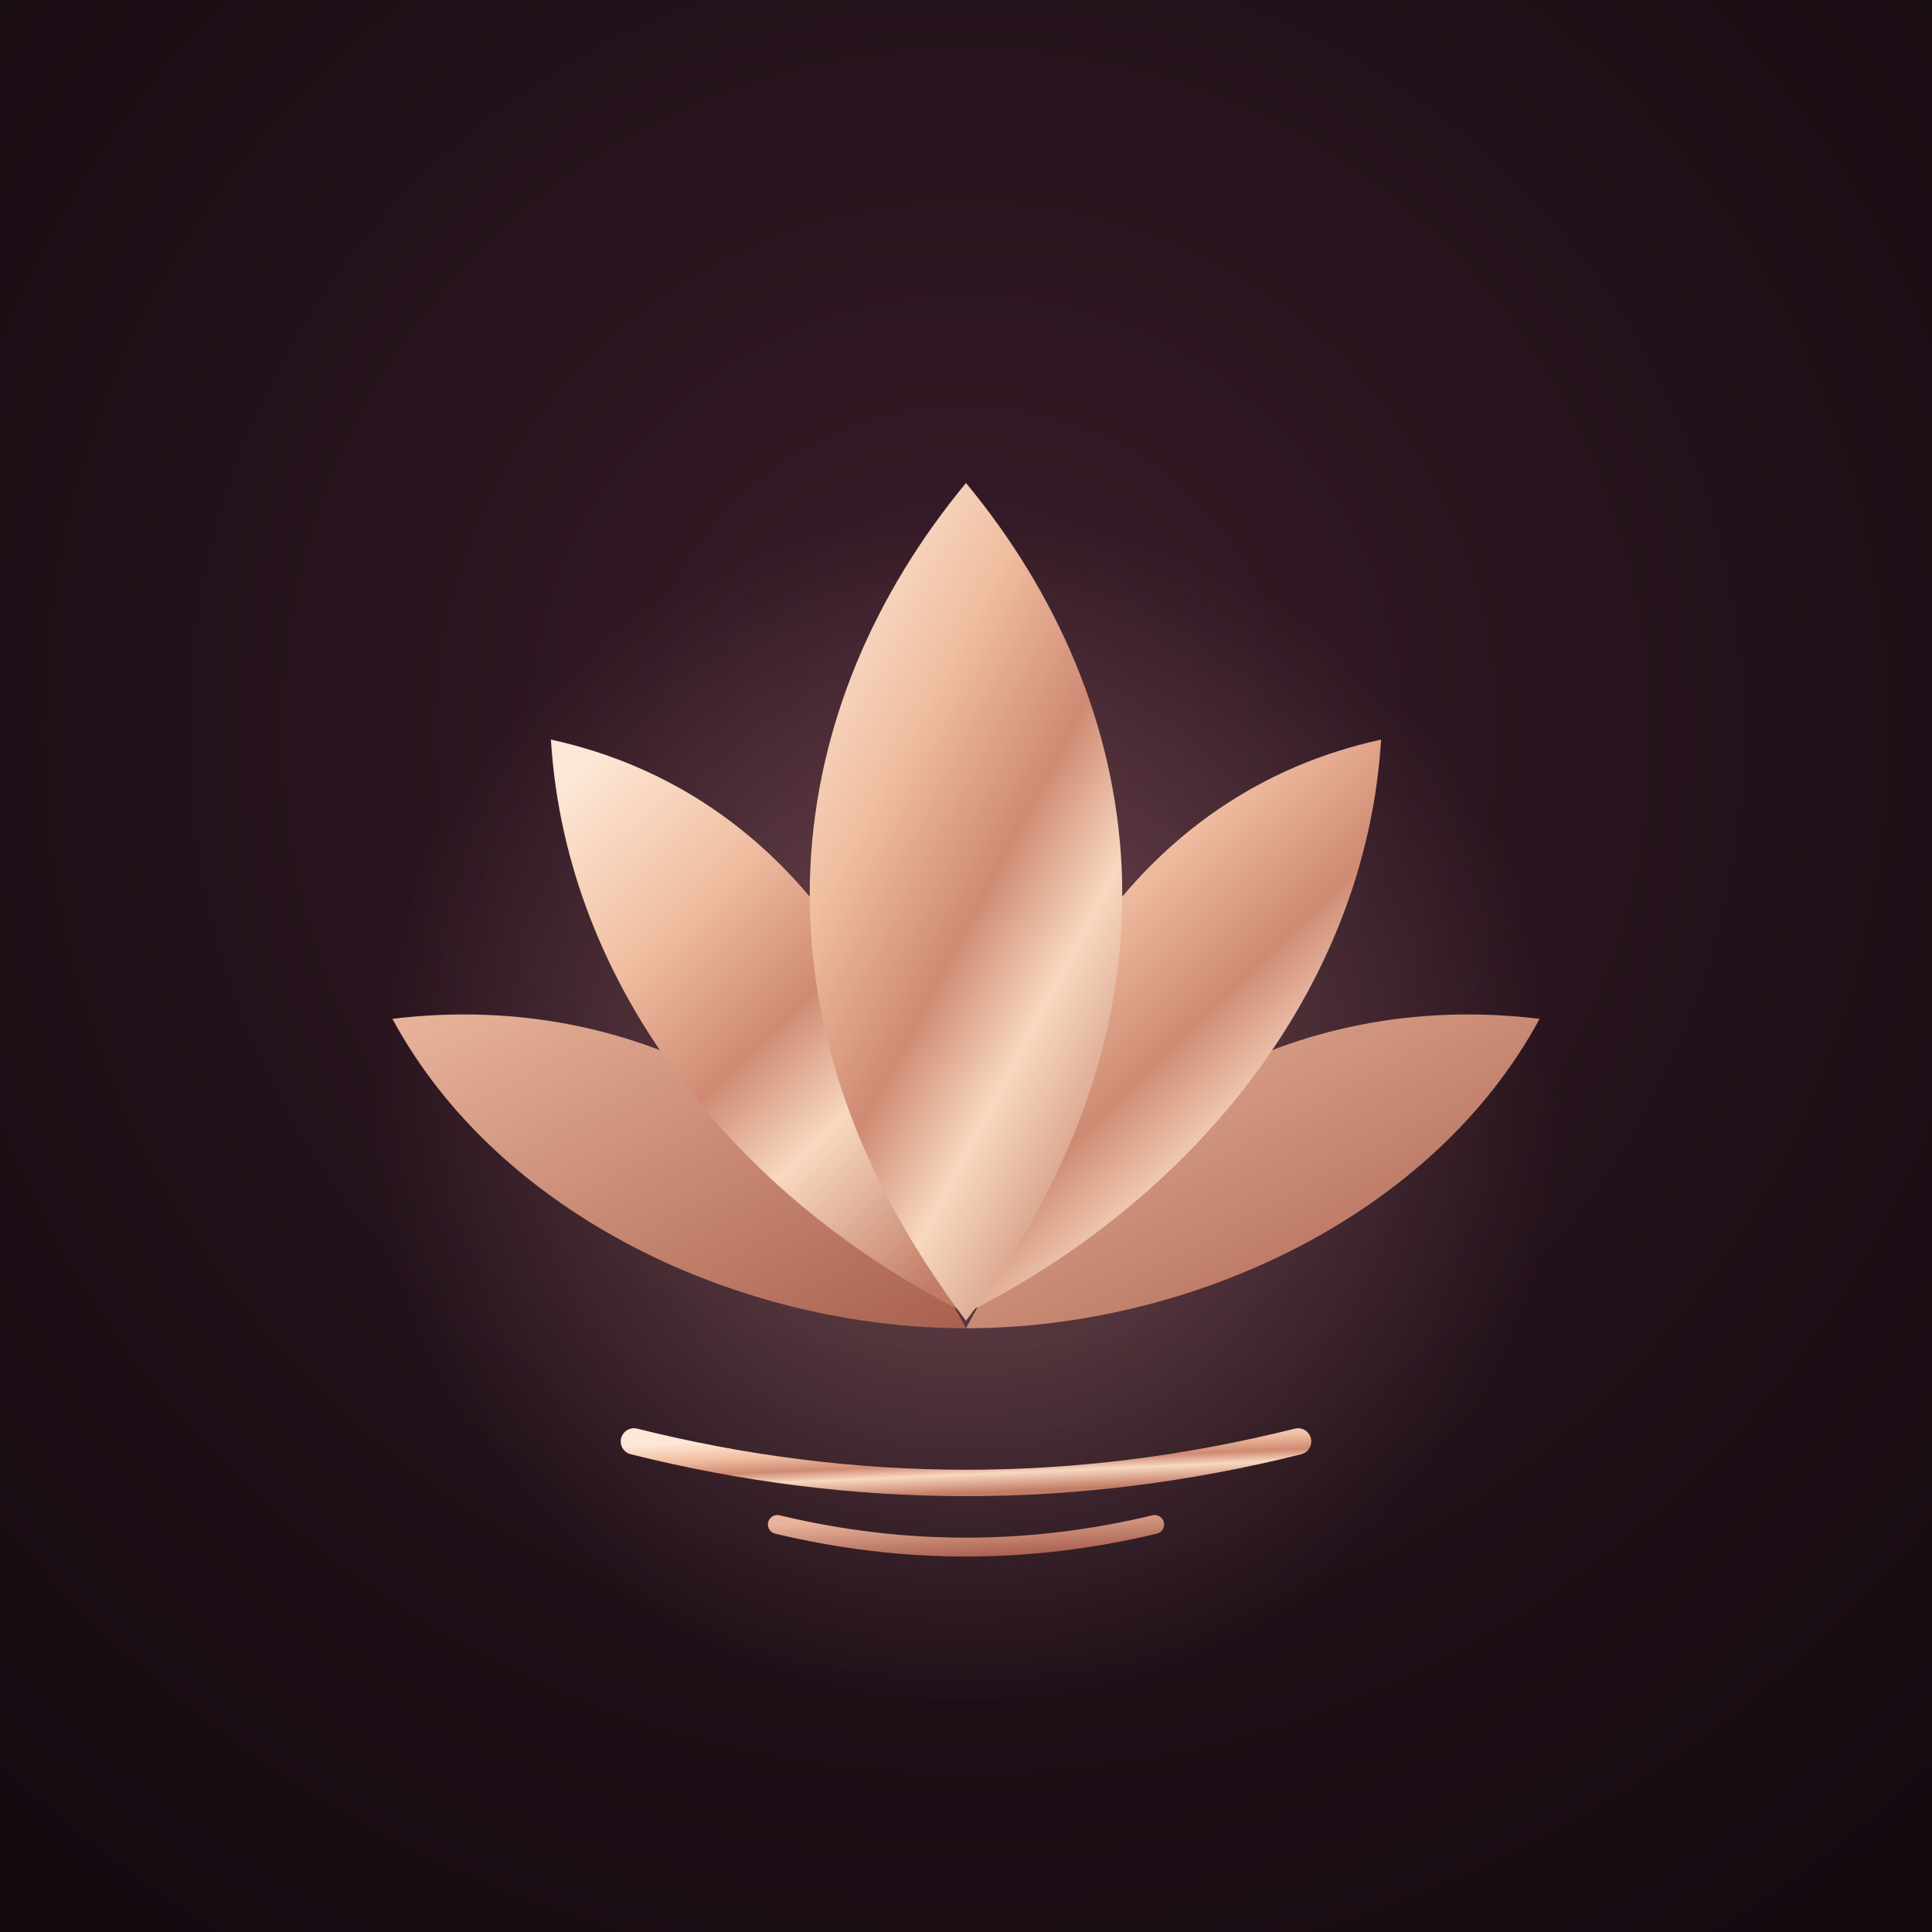
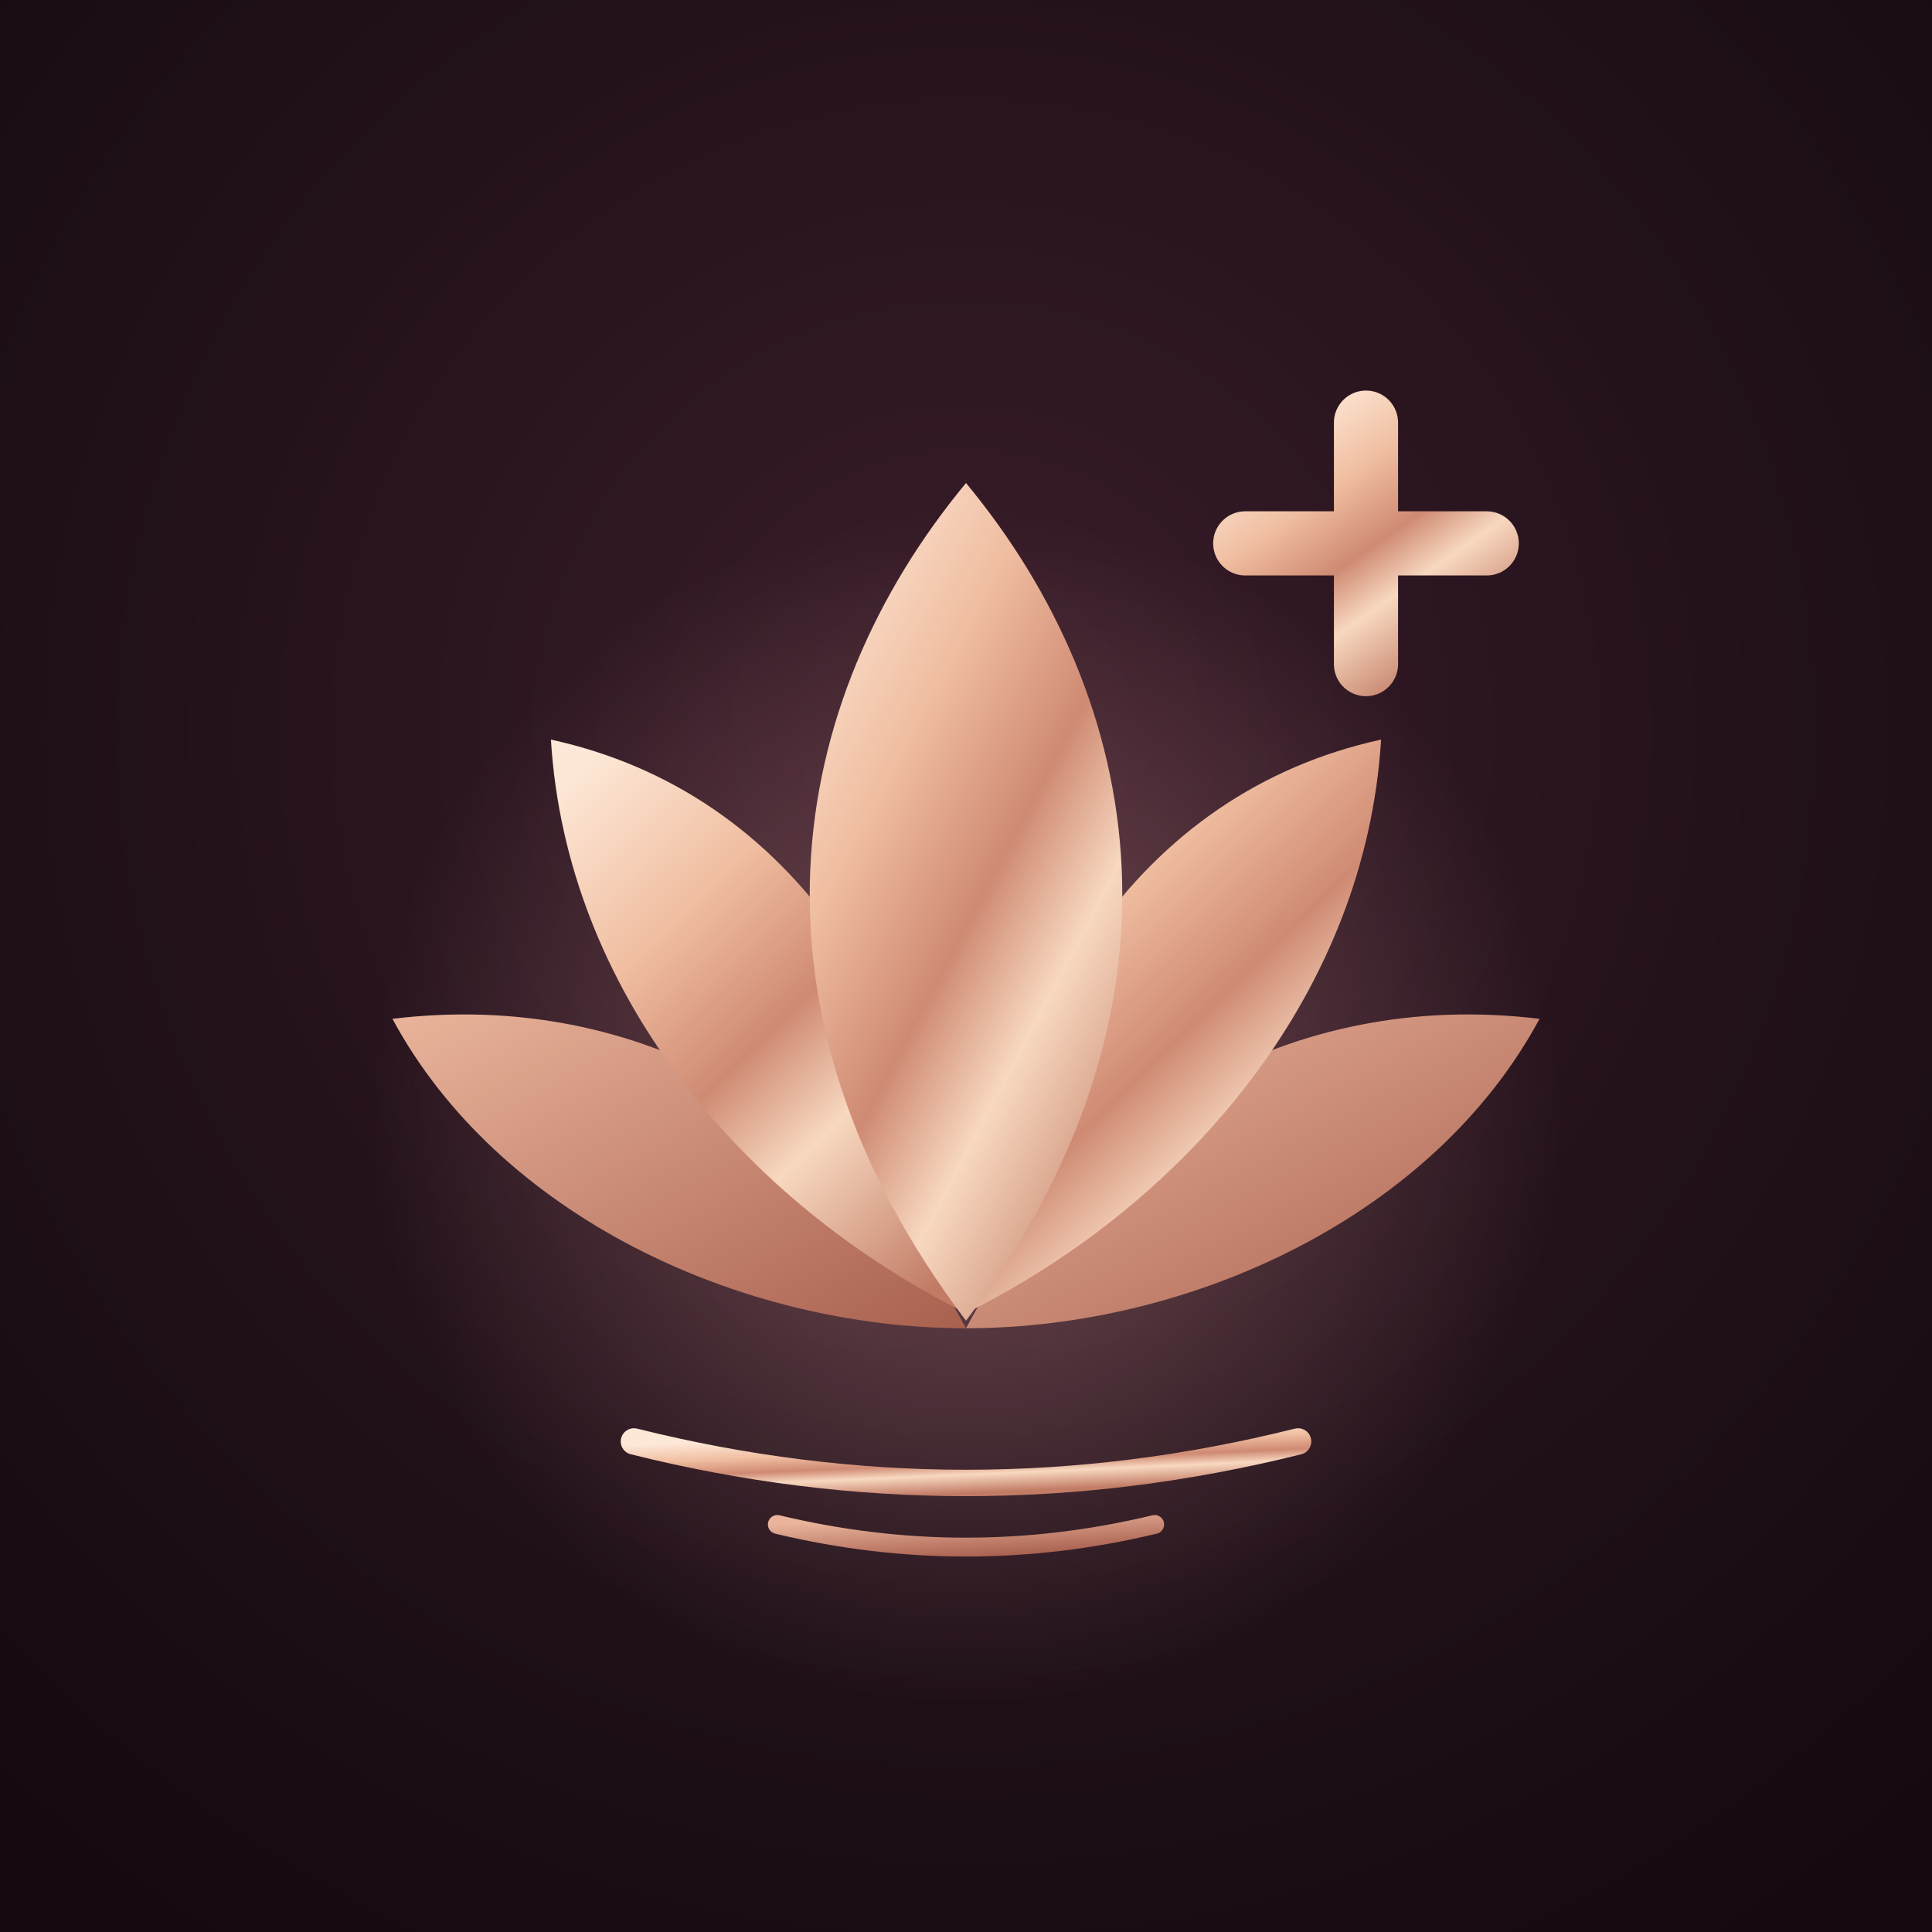
<svg xmlns="http://www.w3.org/2000/svg" viewBox="0 0 512 512">
  <defs>
    <radialGradient id="bg" cx="50%" cy="38%" r="75%">
      <stop offset="0" stop-color="#3a1d2a" />
      <stop offset="0.55" stop-color="#22111a" />
      <stop offset="1" stop-color="#140a10" />
    </radialGradient>
    <linearGradient id="gold" x1="0.15" y1="0" x2="0.85" y2="1">
      <stop offset="0" stop-color="#fde7d6" />
      <stop offset="0.28" stop-color="#f0bea1" />
      <stop offset="0.52" stop-color="#cf8a73" />
      <stop offset="0.7" stop-color="#f8d8c0" />
      <stop offset="1" stop-color="#c27c66" />
    </linearGradient>
    <linearGradient id="goldSoft" x1="0" y1="0" x2="1" y2="1">
      <stop offset="0" stop-color="#e9b49b" />
      <stop offset="1" stop-color="#a9604f" />
    </linearGradient>
    <radialGradient id="glow" cx="50%" cy="56%" r="40%">
      <stop offset="0" stop-color="#e9a5a4" stop-opacity="0.38" />
      <stop offset="1" stop-color="#e9a5a4" stop-opacity="0" />
    </radialGradient>
  </defs>
  <rect class="bg" width="512" height="512" fill="url(#bg)" />
  <circle class="bg" cx="256" cy="270" r="200" fill="url(#glow)" />
  <g class="mark">
    <path d="M256 352 C 196 352 132 322 104 270 C 170 262 226 296 256 352 Z" fill="url(#goldSoft)" />
    <path d="M256 352 C 316 352 380 322 408 270 C 342 262 286 296 256 352 Z" fill="url(#goldSoft)" />
    <path d="M256 348 C 196 318 150 262 146 196 C 210 210 248 268 256 348 Z" fill="url(#gold)" />
    <path d="M256 348 C 316 318 362 262 366 196 C 302 210 264 268 256 348 Z" fill="url(#gold)" />
    <path d="M256 128 C 304 186 318 268 256 350 C 194 268 208 186 256 128 Z" fill="url(#gold)" />
+     <path d="M362 112 V 176 M330 144 H 394" fill="none" stroke="url(#gold)" stroke-width="17" stroke-linecap="round" />
    <path d="M168 382 Q 256 404 344 382" fill="none" stroke="url(#gold)" stroke-width="7" stroke-linecap="round" />
    <path d="M206 404 Q 256 416 306 404" fill="none" stroke="url(#goldSoft)" stroke-width="5" stroke-linecap="round" />
  </g>
</svg>
